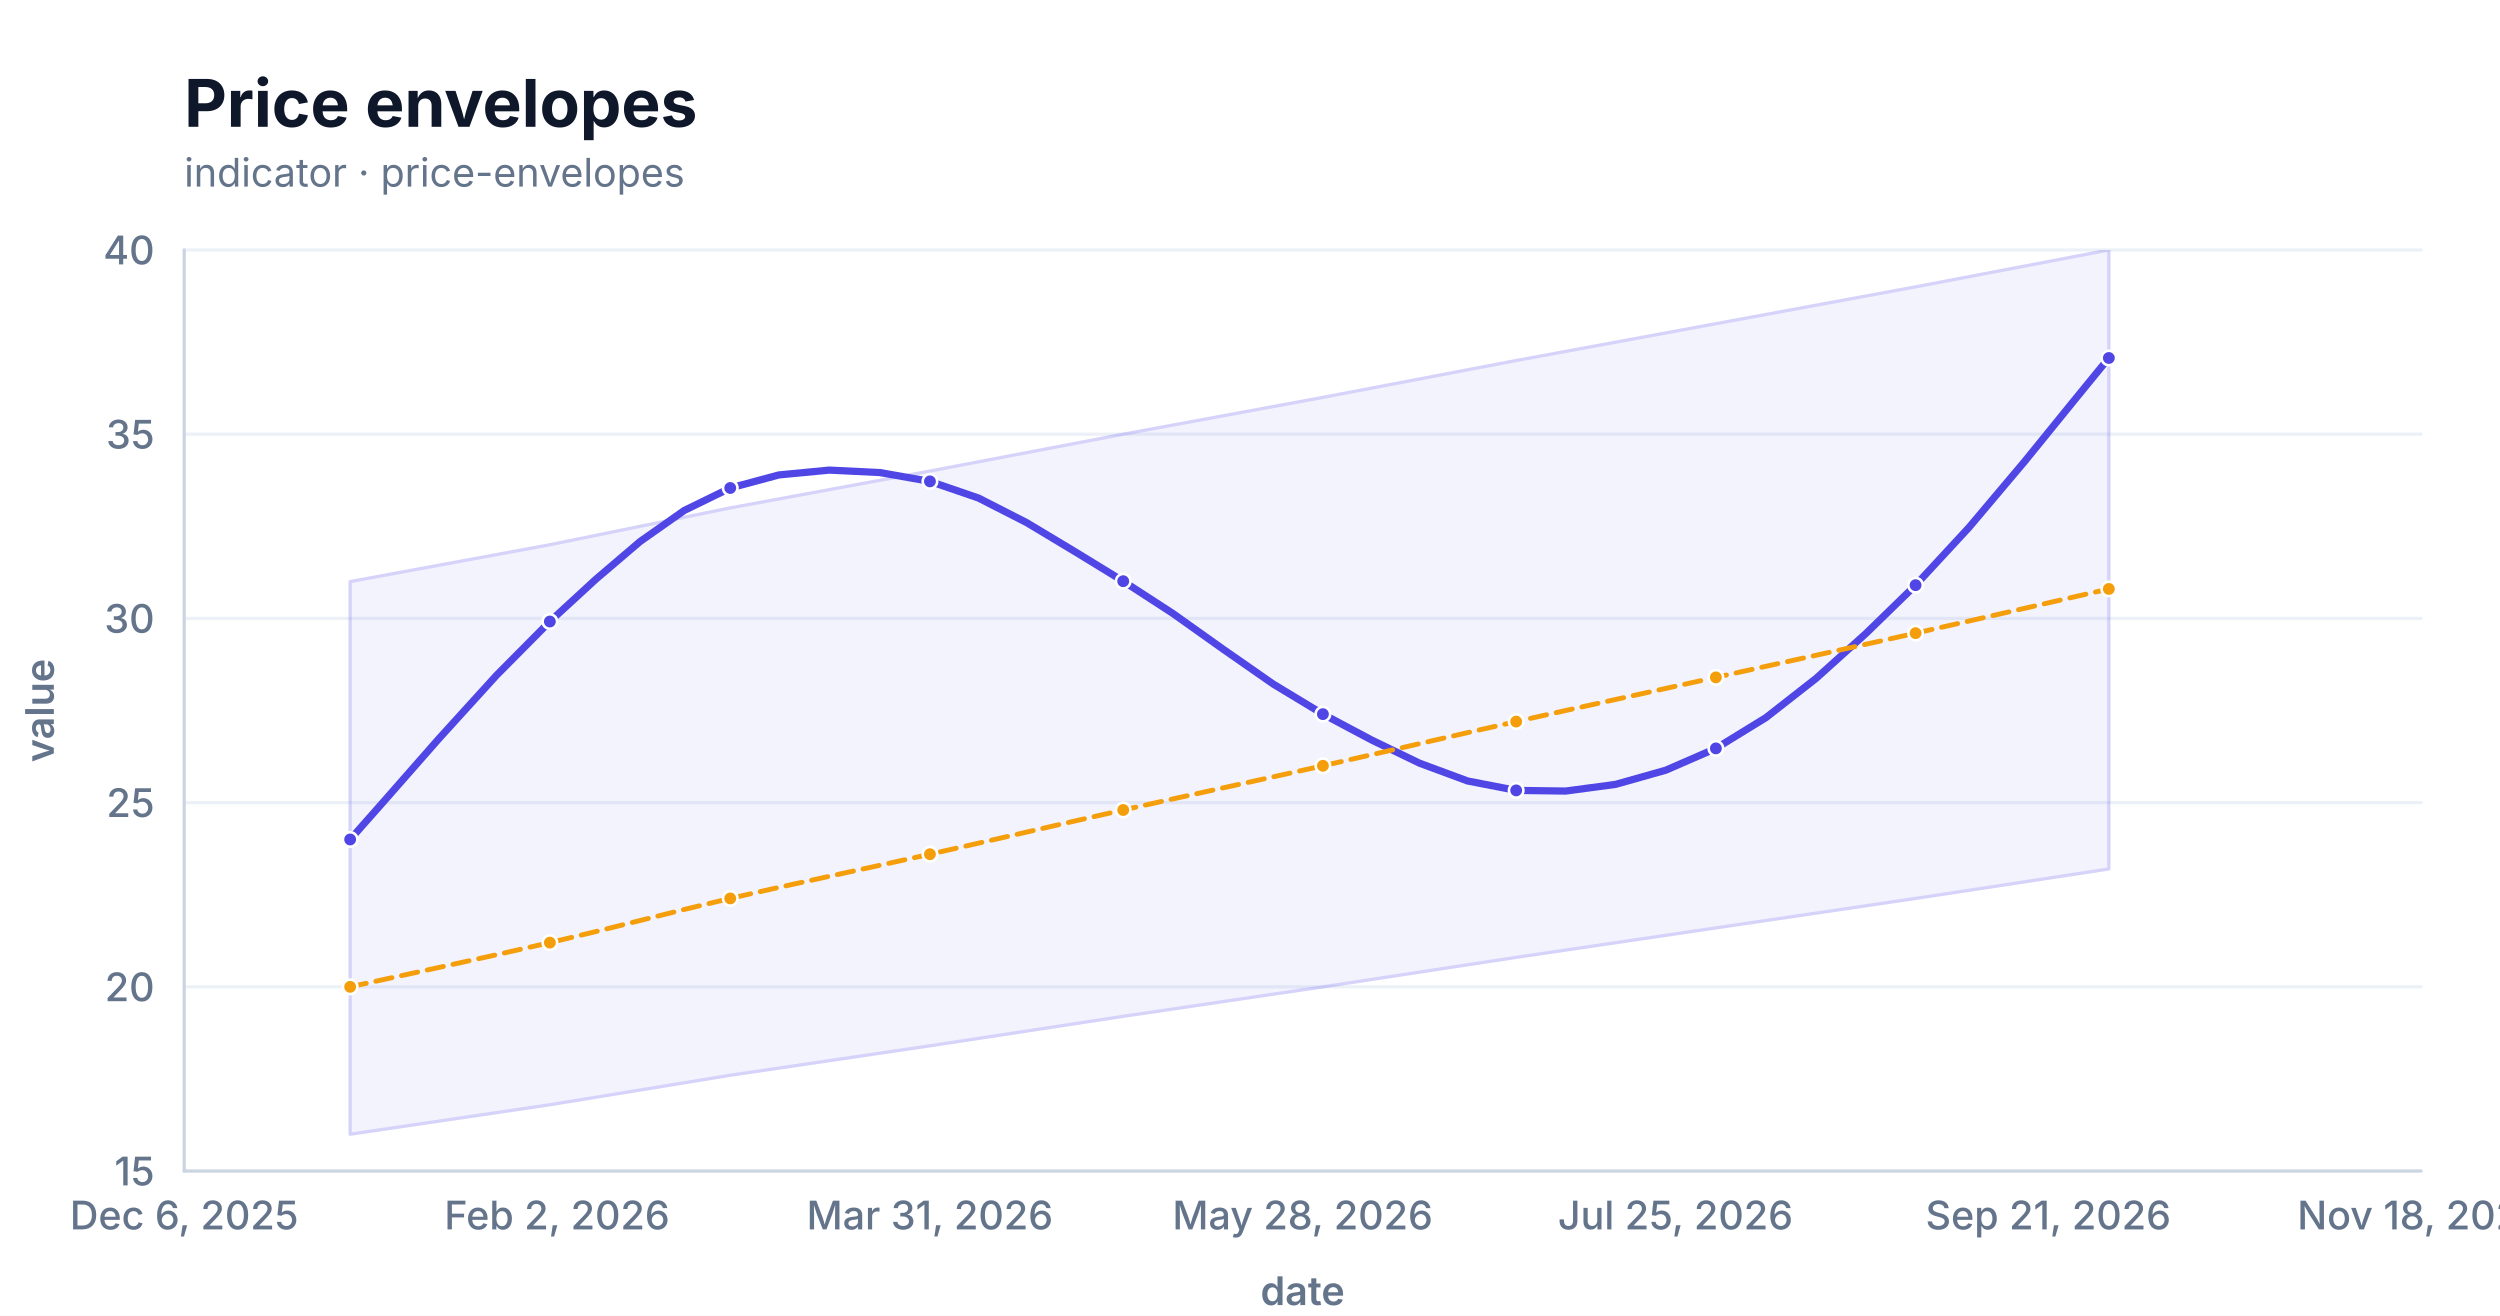
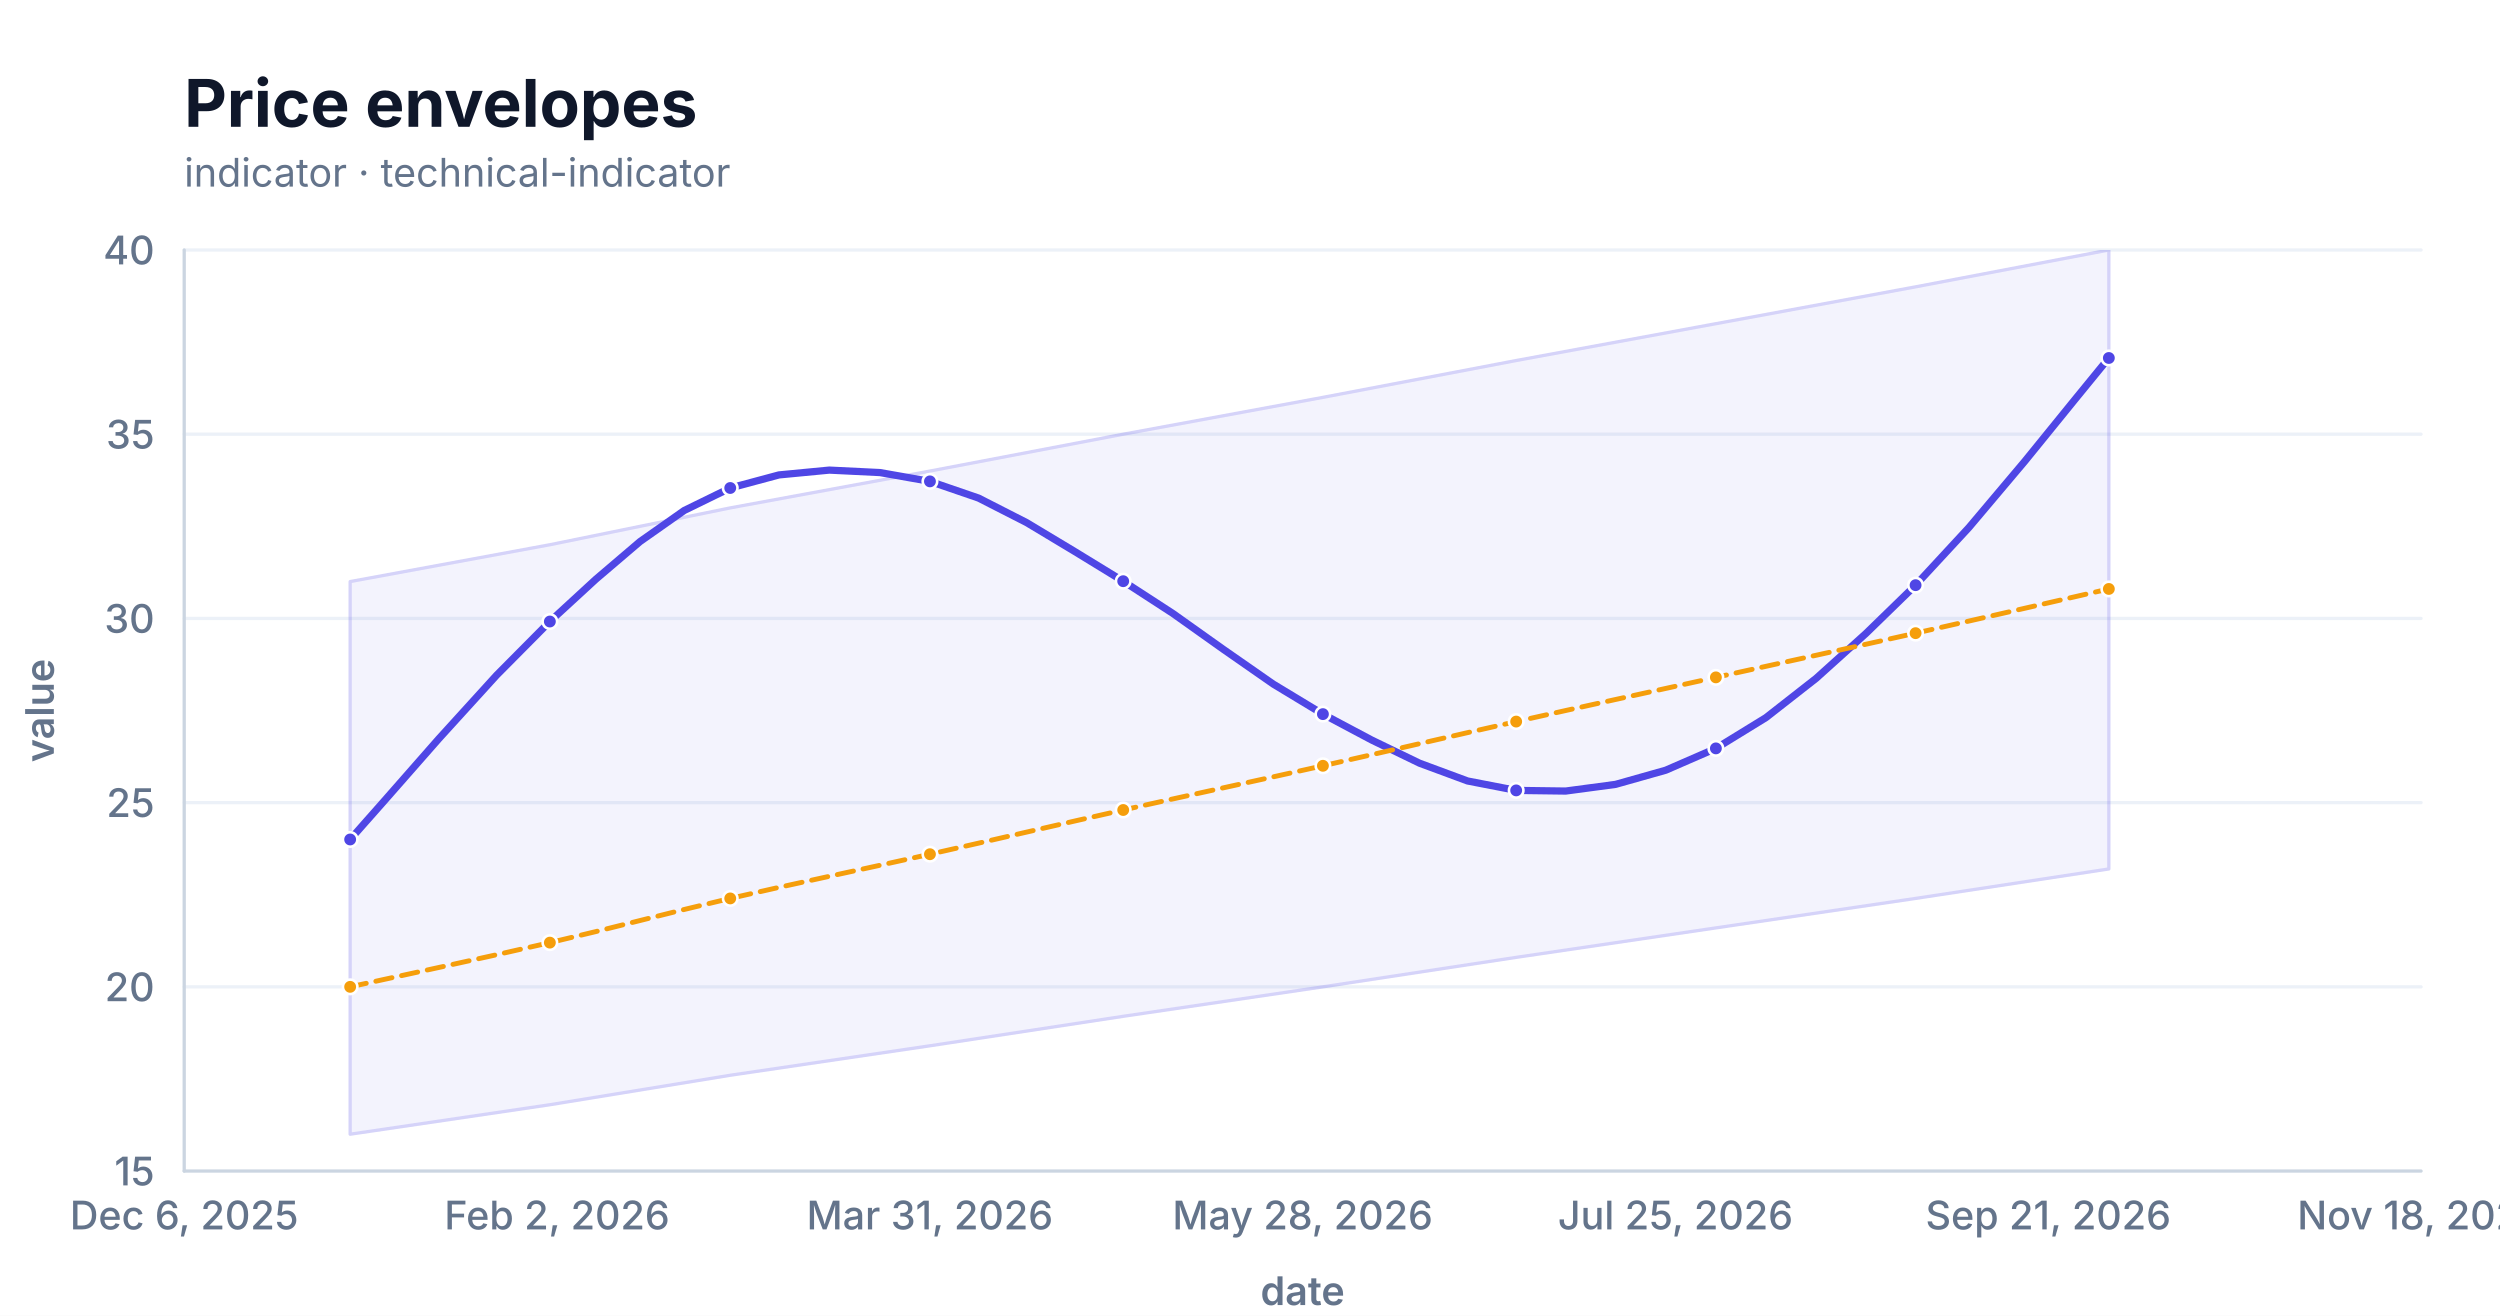
<svg xmlns="http://www.w3.org/2000/svg" width="760" height="400" viewBox="0 0 760 400" role="img" aria-labelledby="title description">
  <defs>
    <clipPath id="clip-1">
      <rect x="56" y="76" width="680" height="280" />
    </clipPath>
  </defs>
  <rect width="100%" height="100%" fill="#ffffff" />
  <g data-scene-node="scene:root">
    <line data-scene-node="axis-y:grid:1" opacity="0.82" x1="56" y1="300" x2="736" y2="300" fill="none" stroke="#e8eef6" stroke-width="1" stroke-linecap="round" />
    <line data-scene-node="axis-y:grid:2" opacity="0.82" x1="56" y1="244" x2="736" y2="244" fill="none" stroke="#e8eef6" stroke-width="1" stroke-linecap="round" />
    <line data-scene-node="axis-y:grid:3" opacity="0.82" x1="56" y1="188" x2="736" y2="188" fill="none" stroke="#e8eef6" stroke-width="1" stroke-linecap="round" />
    <line data-scene-node="axis-y:grid:4" opacity="0.82" x1="56" y1="132" x2="736" y2="132" fill="none" stroke="#e8eef6" stroke-width="1" stroke-linecap="round" />
    <line data-scene-node="axis-y:grid:5" opacity="0.82" x1="56" y1="76" x2="736" y2="76" fill="none" stroke="#e8eef6" stroke-width="1" stroke-linecap="round" />
    <g data-scene-node="layer-0:group" clip-path="url(#clip-1)">
      <path data-scene-node="layer-0:indicator-band" opacity="0.24" d="M 106.447 176.8 L 167.157 165.6 L 221.993 154.4 L 282.703 143.2 L 341.455 132 L 402.165 120.8 L 460.917 109.6 L 521.628 98.4 L 582.338 87.2 L 641.09 76 L 641.09 264.16 L 582.338 273.12 L 521.628 282.08 L 460.917 291.04 L 402.165 300 L 341.455 308.96 L 282.703 317.92 L 221.993 326.88 L 167.157 335.84 L 106.447 344.8 Z" fill="#4f46e547" stroke="#4f46e5" stroke-width="1" stroke-linejoin="round" />
      <path data-scene-node="layer-0:indicator-line:0" d="M 106.447 255.2 L 117.494 242.693 L 133.375 224.609 L 150.97 205.257 L 167.157 188.944 L 181.142 176.087 L 194.575 164.632 L 208.008 155.184 L 221.993 148.35 L 236.803 144.376 L 252.103 142.911 L 267.525 143.663 L 282.703 146.34 L 297.483 151.415 L 312.079 158.861 L 326.675 167.632 L 341.455 176.684 L 356.541 186.483 L 371.81 197.336 L 387.08 207.966 L 402.165 217.094 L 416.945 224.944 L 431.541 232.011 L 446.138 237.416 L 460.917 240.281 L 475.957 240.481 L 491.15 238.446 L 506.404 234.137 L 521.628 227.51 L 536.851 218.152 L 552.105 206.219 L 567.298 192.527 L 582.338 177.892 L 598.541 160.375 L 615.509 140.259 L 630.579 121.695 L 641.09 108.829" fill="none" stroke="#4f46e5" stroke-width="2.2" stroke-linecap="round" stroke-linejoin="round" />
      <circle data-scene-node="layer-0:indicator-point:0:0" cx="106.447" cy="255.2" r="2.2" fill="#4f46e5" stroke="#ffffff" stroke-width="0.8" />
      <circle data-scene-node="layer-0:indicator-point:0:1" cx="167.157" cy="188.944" r="2.2" fill="#4f46e5" stroke="#ffffff" stroke-width="0.8" />
      <circle data-scene-node="layer-0:indicator-point:0:2" cx="221.993" cy="148.35" r="2.2" fill="#4f46e5" stroke="#ffffff" stroke-width="0.8" />
      <circle data-scene-node="layer-0:indicator-point:0:3" cx="282.703" cy="146.34" r="2.2" fill="#4f46e5" stroke="#ffffff" stroke-width="0.8" />
      <circle data-scene-node="layer-0:indicator-point:0:4" cx="341.455" cy="176.684" r="2.2" fill="#4f46e5" stroke="#ffffff" stroke-width="0.8" />
      <circle data-scene-node="layer-0:indicator-point:0:5" cx="402.165" cy="217.094" r="2.2" fill="#4f46e5" stroke="#ffffff" stroke-width="0.8" />
      <circle data-scene-node="layer-0:indicator-point:0:6" cx="460.917" cy="240.281" r="2.2" fill="#4f46e5" stroke="#ffffff" stroke-width="0.8" />
      <circle data-scene-node="layer-0:indicator-point:0:7" cx="521.628" cy="227.51" r="2.2" fill="#4f46e5" stroke="#ffffff" stroke-width="0.8" />
      <circle data-scene-node="layer-0:indicator-point:0:8" cx="582.338" cy="177.892" r="2.2" fill="#4f46e5" stroke="#ffffff" stroke-width="0.8" />
      <circle data-scene-node="layer-0:indicator-point:0:9" cx="641.09" cy="108.829" r="2.2" fill="#4f46e5" stroke="#ffffff" stroke-width="0.8" />
      <path data-scene-node="layer-0:indicator-line:1" d="M 106.447 300 L 117.494 297.585 L 133.375 294.12 L 150.97 290.235 L 167.157 286.56 L 181.142 283.2 L 194.575 279.84 L 208.008 276.48 L 221.993 273.12 L 236.803 269.76 L 252.103 266.4 L 267.525 263.04 L 282.703 259.68 L 297.483 256.32 L 312.079 252.96 L 326.675 249.6 L 341.455 246.24 L 356.541 242.88 L 371.81 239.52 L 387.08 236.16 L 402.165 232.8 L 416.945 229.44 L 431.541 226.08 L 446.138 222.72 L 460.917 219.36 L 475.957 216 L 491.15 212.64 L 506.404 209.28 L 521.628 205.92 L 536.851 202.56 L 552.105 199.2 L 567.298 195.84 L 582.338 192.48 L 598.541 188.805 L 615.509 184.92 L 630.579 181.455 L 641.09 179.04" fill="none" stroke="#f59e0b" stroke-width="1.5" stroke-dasharray="5 3" stroke-linecap="round" stroke-linejoin="round" />
      <circle data-scene-node="layer-0:indicator-point:1:0" cx="106.447" cy="300" r="2.2" fill="#f59e0b" stroke="#ffffff" stroke-width="0.8" />
      <circle data-scene-node="layer-0:indicator-point:1:1" cx="167.157" cy="286.56" r="2.2" fill="#f59e0b" stroke="#ffffff" stroke-width="0.8" />
      <circle data-scene-node="layer-0:indicator-point:1:2" cx="221.993" cy="273.12" r="2.2" fill="#f59e0b" stroke="#ffffff" stroke-width="0.8" />
      <circle data-scene-node="layer-0:indicator-point:1:3" cx="282.703" cy="259.68" r="2.2" fill="#f59e0b" stroke="#ffffff" stroke-width="0.8" />
      <circle data-scene-node="layer-0:indicator-point:1:4" cx="341.455" cy="246.24" r="2.2" fill="#f59e0b" stroke="#ffffff" stroke-width="0.8" />
      <circle data-scene-node="layer-0:indicator-point:1:5" cx="402.165" cy="232.8" r="2.2" fill="#f59e0b" stroke="#ffffff" stroke-width="0.8" />
      <circle data-scene-node="layer-0:indicator-point:1:6" cx="460.917" cy="219.36" r="2.2" fill="#f59e0b" stroke="#ffffff" stroke-width="0.8" />
      <circle data-scene-node="layer-0:indicator-point:1:7" cx="521.628" cy="205.92" r="2.2" fill="#f59e0b" stroke="#ffffff" stroke-width="0.8" />
      <circle data-scene-node="layer-0:indicator-point:1:8" cx="582.338" cy="192.48" r="2.2" fill="#f59e0b" stroke="#ffffff" stroke-width="0.8" />
      <circle data-scene-node="layer-0:indicator-point:1:9" cx="641.09" cy="179.04" r="2.2" fill="#f59e0b" stroke="#ffffff" stroke-width="0.8" />
    </g>
    <line data-scene-node="axis-x:line" x1="56" y1="356" x2="736" y2="356" fill="none" stroke="#cbd5e1" stroke-width="1" stroke-linecap="round" />
    <line data-scene-node="axis-y:line" x1="56" y1="76" x2="56" y2="356" fill="none" stroke="#cbd5e1" stroke-width="1" stroke-linecap="round" />
    <text data-scene-node="axis-x:label:0" x="56" y="365" fill="#64748b" font-family="Inter, ui-sans-serif, system-ui, -apple-system, BlinkMacSystemFont, &quot;Segoe UI&quot;, sans-serif" font-size="12" font-weight="500" text-anchor="middle" dominant-baseline="text-before-edge">Dec 6, 2025</text>
    <text data-scene-node="axis-x:label:1" x="169.333" y="365" fill="#64748b" font-family="Inter, ui-sans-serif, system-ui, -apple-system, BlinkMacSystemFont, &quot;Segoe UI&quot;, sans-serif" font-size="12" font-weight="500" text-anchor="middle" dominant-baseline="text-before-edge">Feb 2, 2026</text>
    <text data-scene-node="axis-x:label:2" x="282.667" y="365" fill="#64748b" font-family="Inter, ui-sans-serif, system-ui, -apple-system, BlinkMacSystemFont, &quot;Segoe UI&quot;, sans-serif" font-size="12" font-weight="500" text-anchor="middle" dominant-baseline="text-before-edge">Mar 31, 2026</text>
    <text data-scene-node="axis-x:label:3" x="396" y="365" fill="#64748b" font-family="Inter, ui-sans-serif, system-ui, -apple-system, BlinkMacSystemFont, &quot;Segoe UI&quot;, sans-serif" font-size="12" font-weight="500" text-anchor="middle" dominant-baseline="text-before-edge">May 28, 2026</text>
    <text data-scene-node="axis-x:label:4" x="509.333" y="365" fill="#64748b" font-family="Inter, ui-sans-serif, system-ui, -apple-system, BlinkMacSystemFont, &quot;Segoe UI&quot;, sans-serif" font-size="12" font-weight="500" text-anchor="middle" dominant-baseline="text-before-edge">Jul 25, 2026</text>
    <text data-scene-node="axis-x:label:5" x="622.667" y="365" fill="#64748b" font-family="Inter, ui-sans-serif, system-ui, -apple-system, BlinkMacSystemFont, &quot;Segoe UI&quot;, sans-serif" font-size="12" font-weight="500" text-anchor="middle" dominant-baseline="text-before-edge">Sep 21, 2026</text>
    <text data-scene-node="axis-x:label:6" x="736" y="365" fill="#64748b" font-family="Inter, ui-sans-serif, system-ui, -apple-system, BlinkMacSystemFont, &quot;Segoe UI&quot;, sans-serif" font-size="12" font-weight="500" text-anchor="middle" dominant-baseline="text-before-edge">Nov 18, 2026</text>
    <text data-scene-node="axis-x:title" x="396" y="388" fill="#64748b" font-family="Inter, ui-sans-serif, system-ui, -apple-system, BlinkMacSystemFont, &quot;Segoe UI&quot;, sans-serif" font-size="12" font-weight="600" text-anchor="middle" dominant-baseline="text-before-edge">date</text>
    <text data-scene-node="axis-y:label:0" x="47" y="356" fill="#64748b" font-family="Inter, ui-sans-serif, system-ui, -apple-system, BlinkMacSystemFont, &quot;Segoe UI&quot;, sans-serif" font-size="12" font-weight="500" text-anchor="end" dominant-baseline="central">15</text>
    <text data-scene-node="axis-y:label:1" x="47" y="300" fill="#64748b" font-family="Inter, ui-sans-serif, system-ui, -apple-system, BlinkMacSystemFont, &quot;Segoe UI&quot;, sans-serif" font-size="12" font-weight="500" text-anchor="end" dominant-baseline="central">20</text>
    <text data-scene-node="axis-y:label:2" x="47" y="244" fill="#64748b" font-family="Inter, ui-sans-serif, system-ui, -apple-system, BlinkMacSystemFont, &quot;Segoe UI&quot;, sans-serif" font-size="12" font-weight="500" text-anchor="end" dominant-baseline="central">25</text>
    <text data-scene-node="axis-y:label:3" x="47" y="188" fill="#64748b" font-family="Inter, ui-sans-serif, system-ui, -apple-system, BlinkMacSystemFont, &quot;Segoe UI&quot;, sans-serif" font-size="12" font-weight="500" text-anchor="end" dominant-baseline="central">30</text>
    <text data-scene-node="axis-y:label:4" x="47" y="132" fill="#64748b" font-family="Inter, ui-sans-serif, system-ui, -apple-system, BlinkMacSystemFont, &quot;Segoe UI&quot;, sans-serif" font-size="12" font-weight="500" text-anchor="end" dominant-baseline="central">35</text>
    <text data-scene-node="axis-y:label:5" x="47" y="76" fill="#64748b" font-family="Inter, ui-sans-serif, system-ui, -apple-system, BlinkMacSystemFont, &quot;Segoe UI&quot;, sans-serif" font-size="12" font-weight="500" text-anchor="end" dominant-baseline="central">40</text>
    <text data-scene-node="axis-y:title" x="12" y="216" fill="#64748b" font-family="Inter, ui-sans-serif, system-ui, -apple-system, BlinkMacSystemFont, &quot;Segoe UI&quot;, sans-serif" font-size="12" font-weight="600" text-anchor="middle" dominant-baseline="central" transform="rotate(-90 12 216)">value</text>
    <text data-scene-node="chart:title" x="56" y="24" fill="#0f172a" font-family="Inter, ui-sans-serif, system-ui, -apple-system, BlinkMacSystemFont, &quot;Segoe UI&quot;, sans-serif" font-size="20" font-weight="700" text-anchor="start" dominant-baseline="text-before-edge">Price envelopes</text>
-     <text data-scene-node="chart:subtitle" x="56" y="48" fill="#64748b" font-family="Inter, ui-sans-serif, system-ui, -apple-system, BlinkMacSystemFont, &quot;Segoe UI&quot;, sans-serif" font-size="12" font-weight="400" text-anchor="start" dominant-baseline="text-before-edge">indicator · price-envelopes</text>
+     <text data-scene-node="chart:subtitle" x="56" y="48" fill="#64748b" font-family="Inter, ui-sans-serif, system-ui, -apple-system, BlinkMacSystemFont, &quot;Segoe UI&quot;, sans-serif" font-size="12" font-weight="400" text-anchor="start" dominant-baseline="text-before-edge">indicator · technical-indicator</text>
  </g>
</svg>
